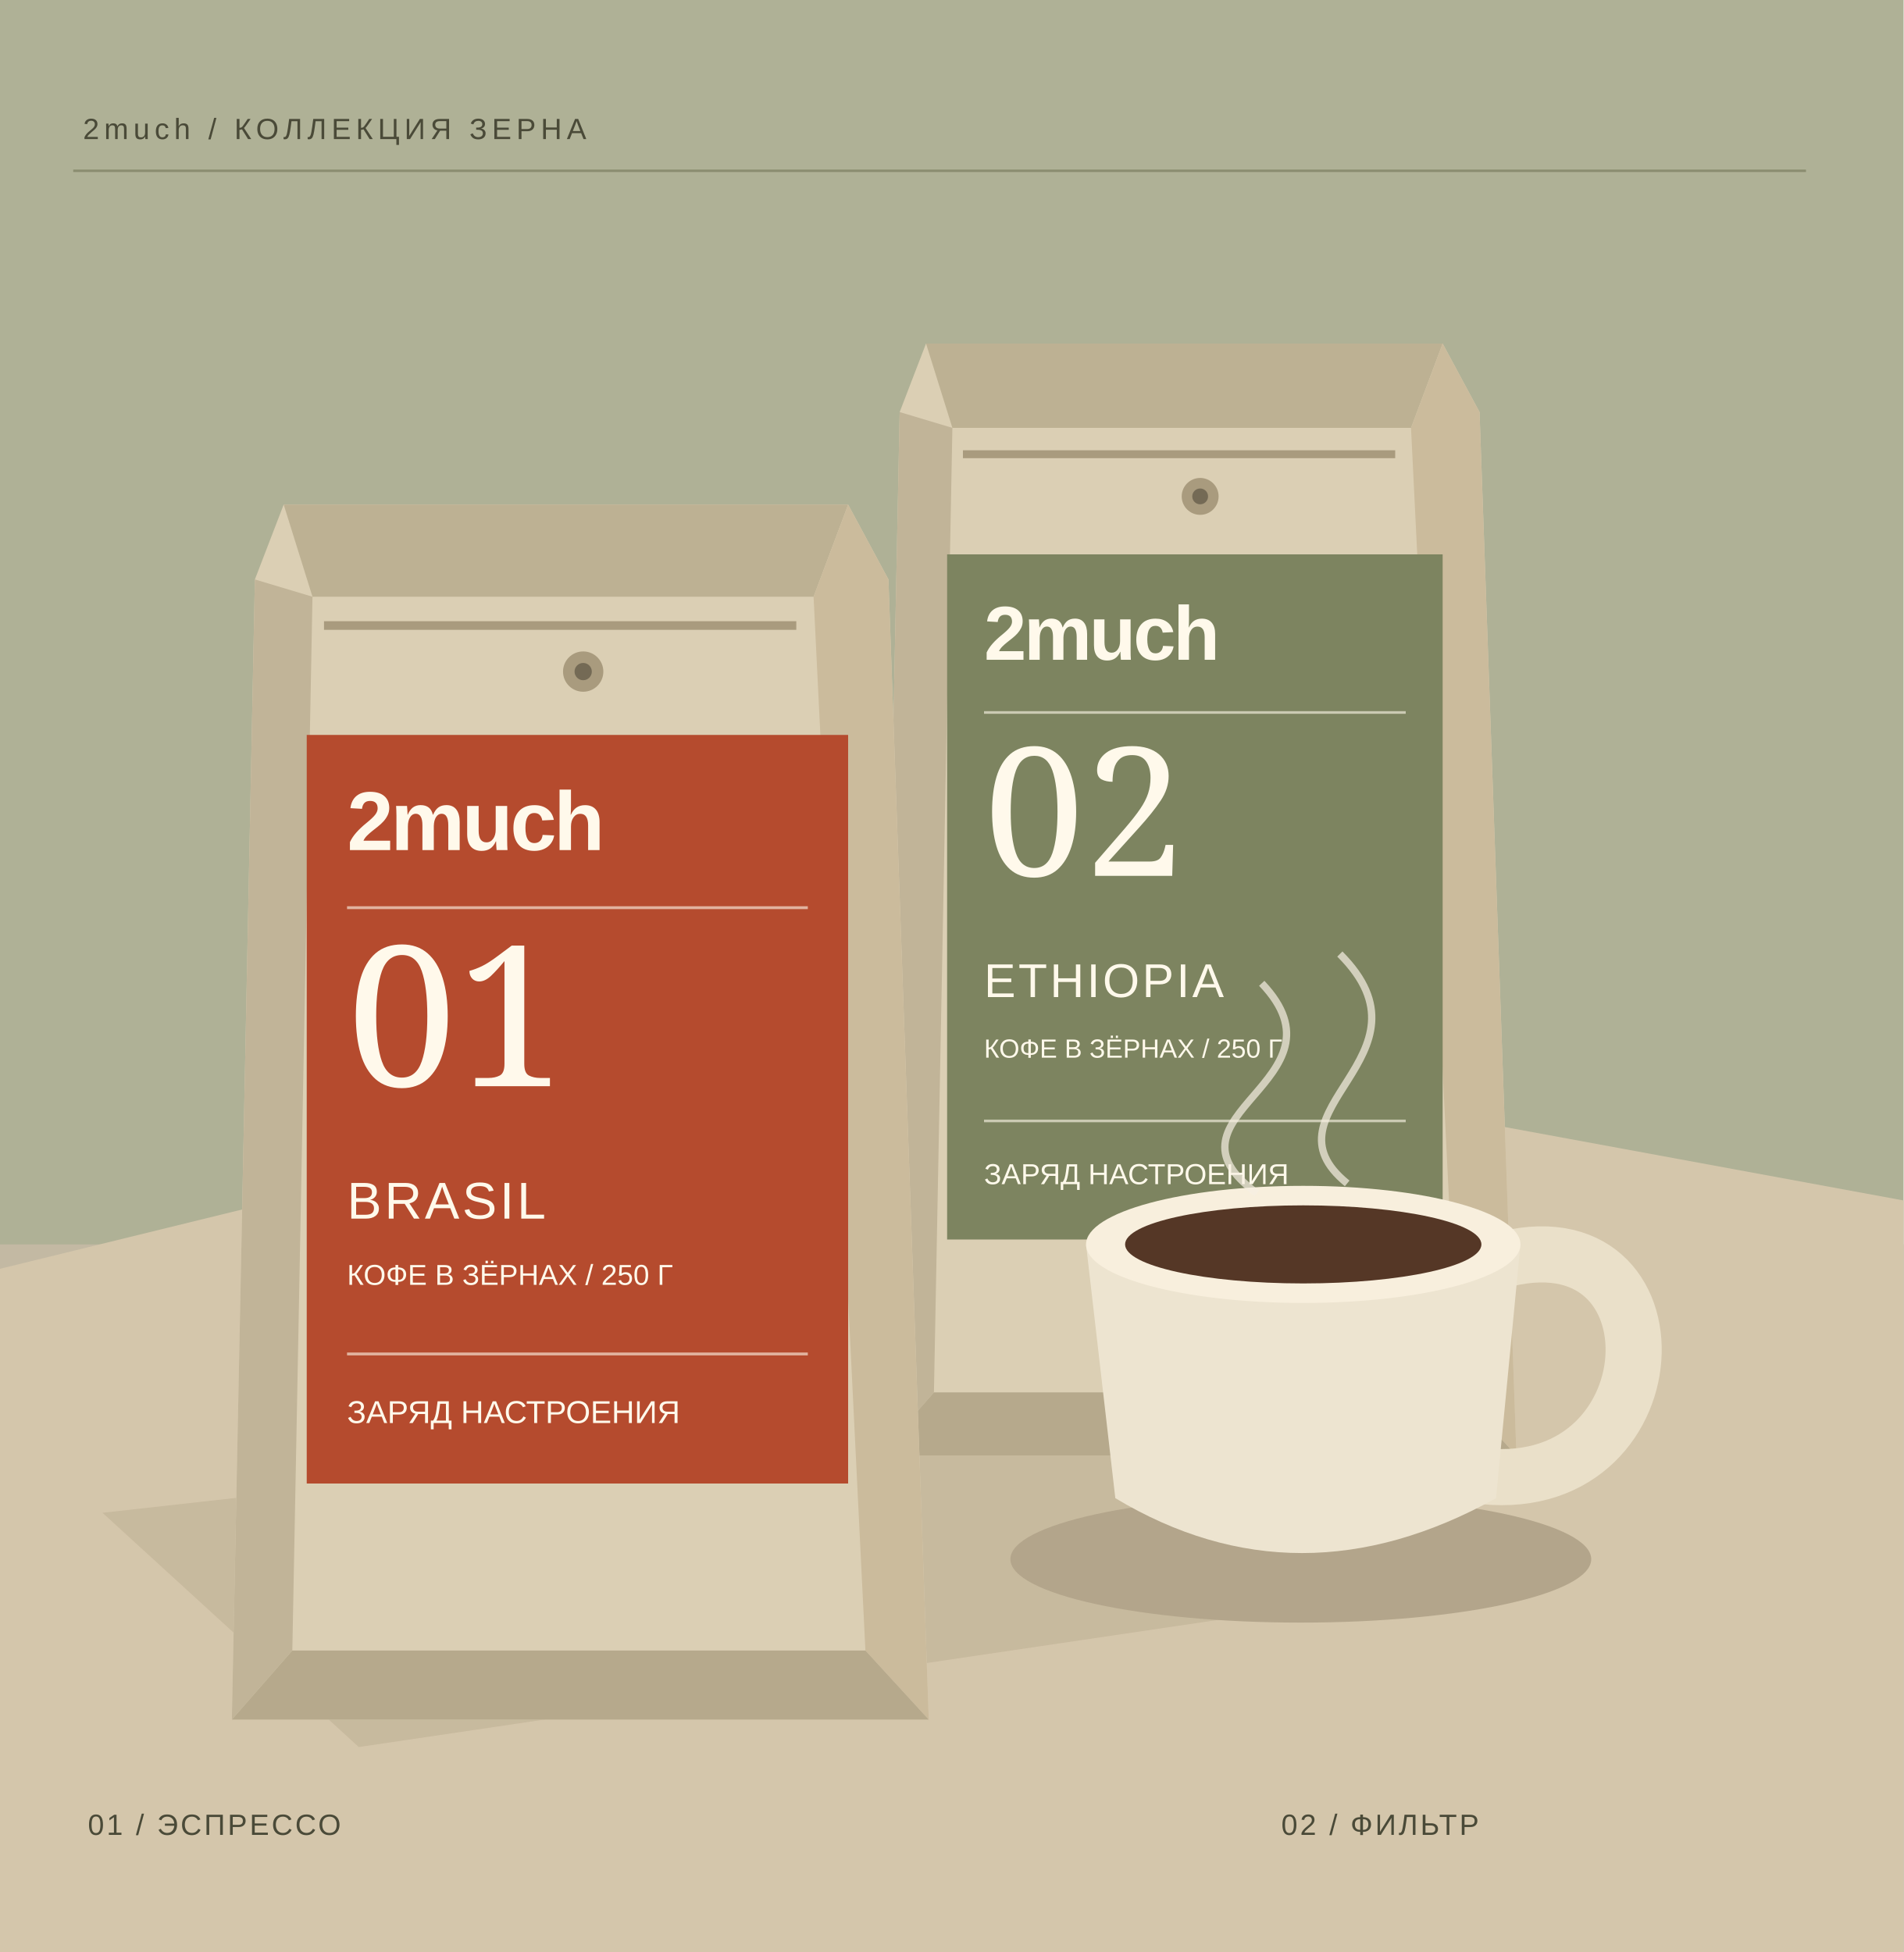
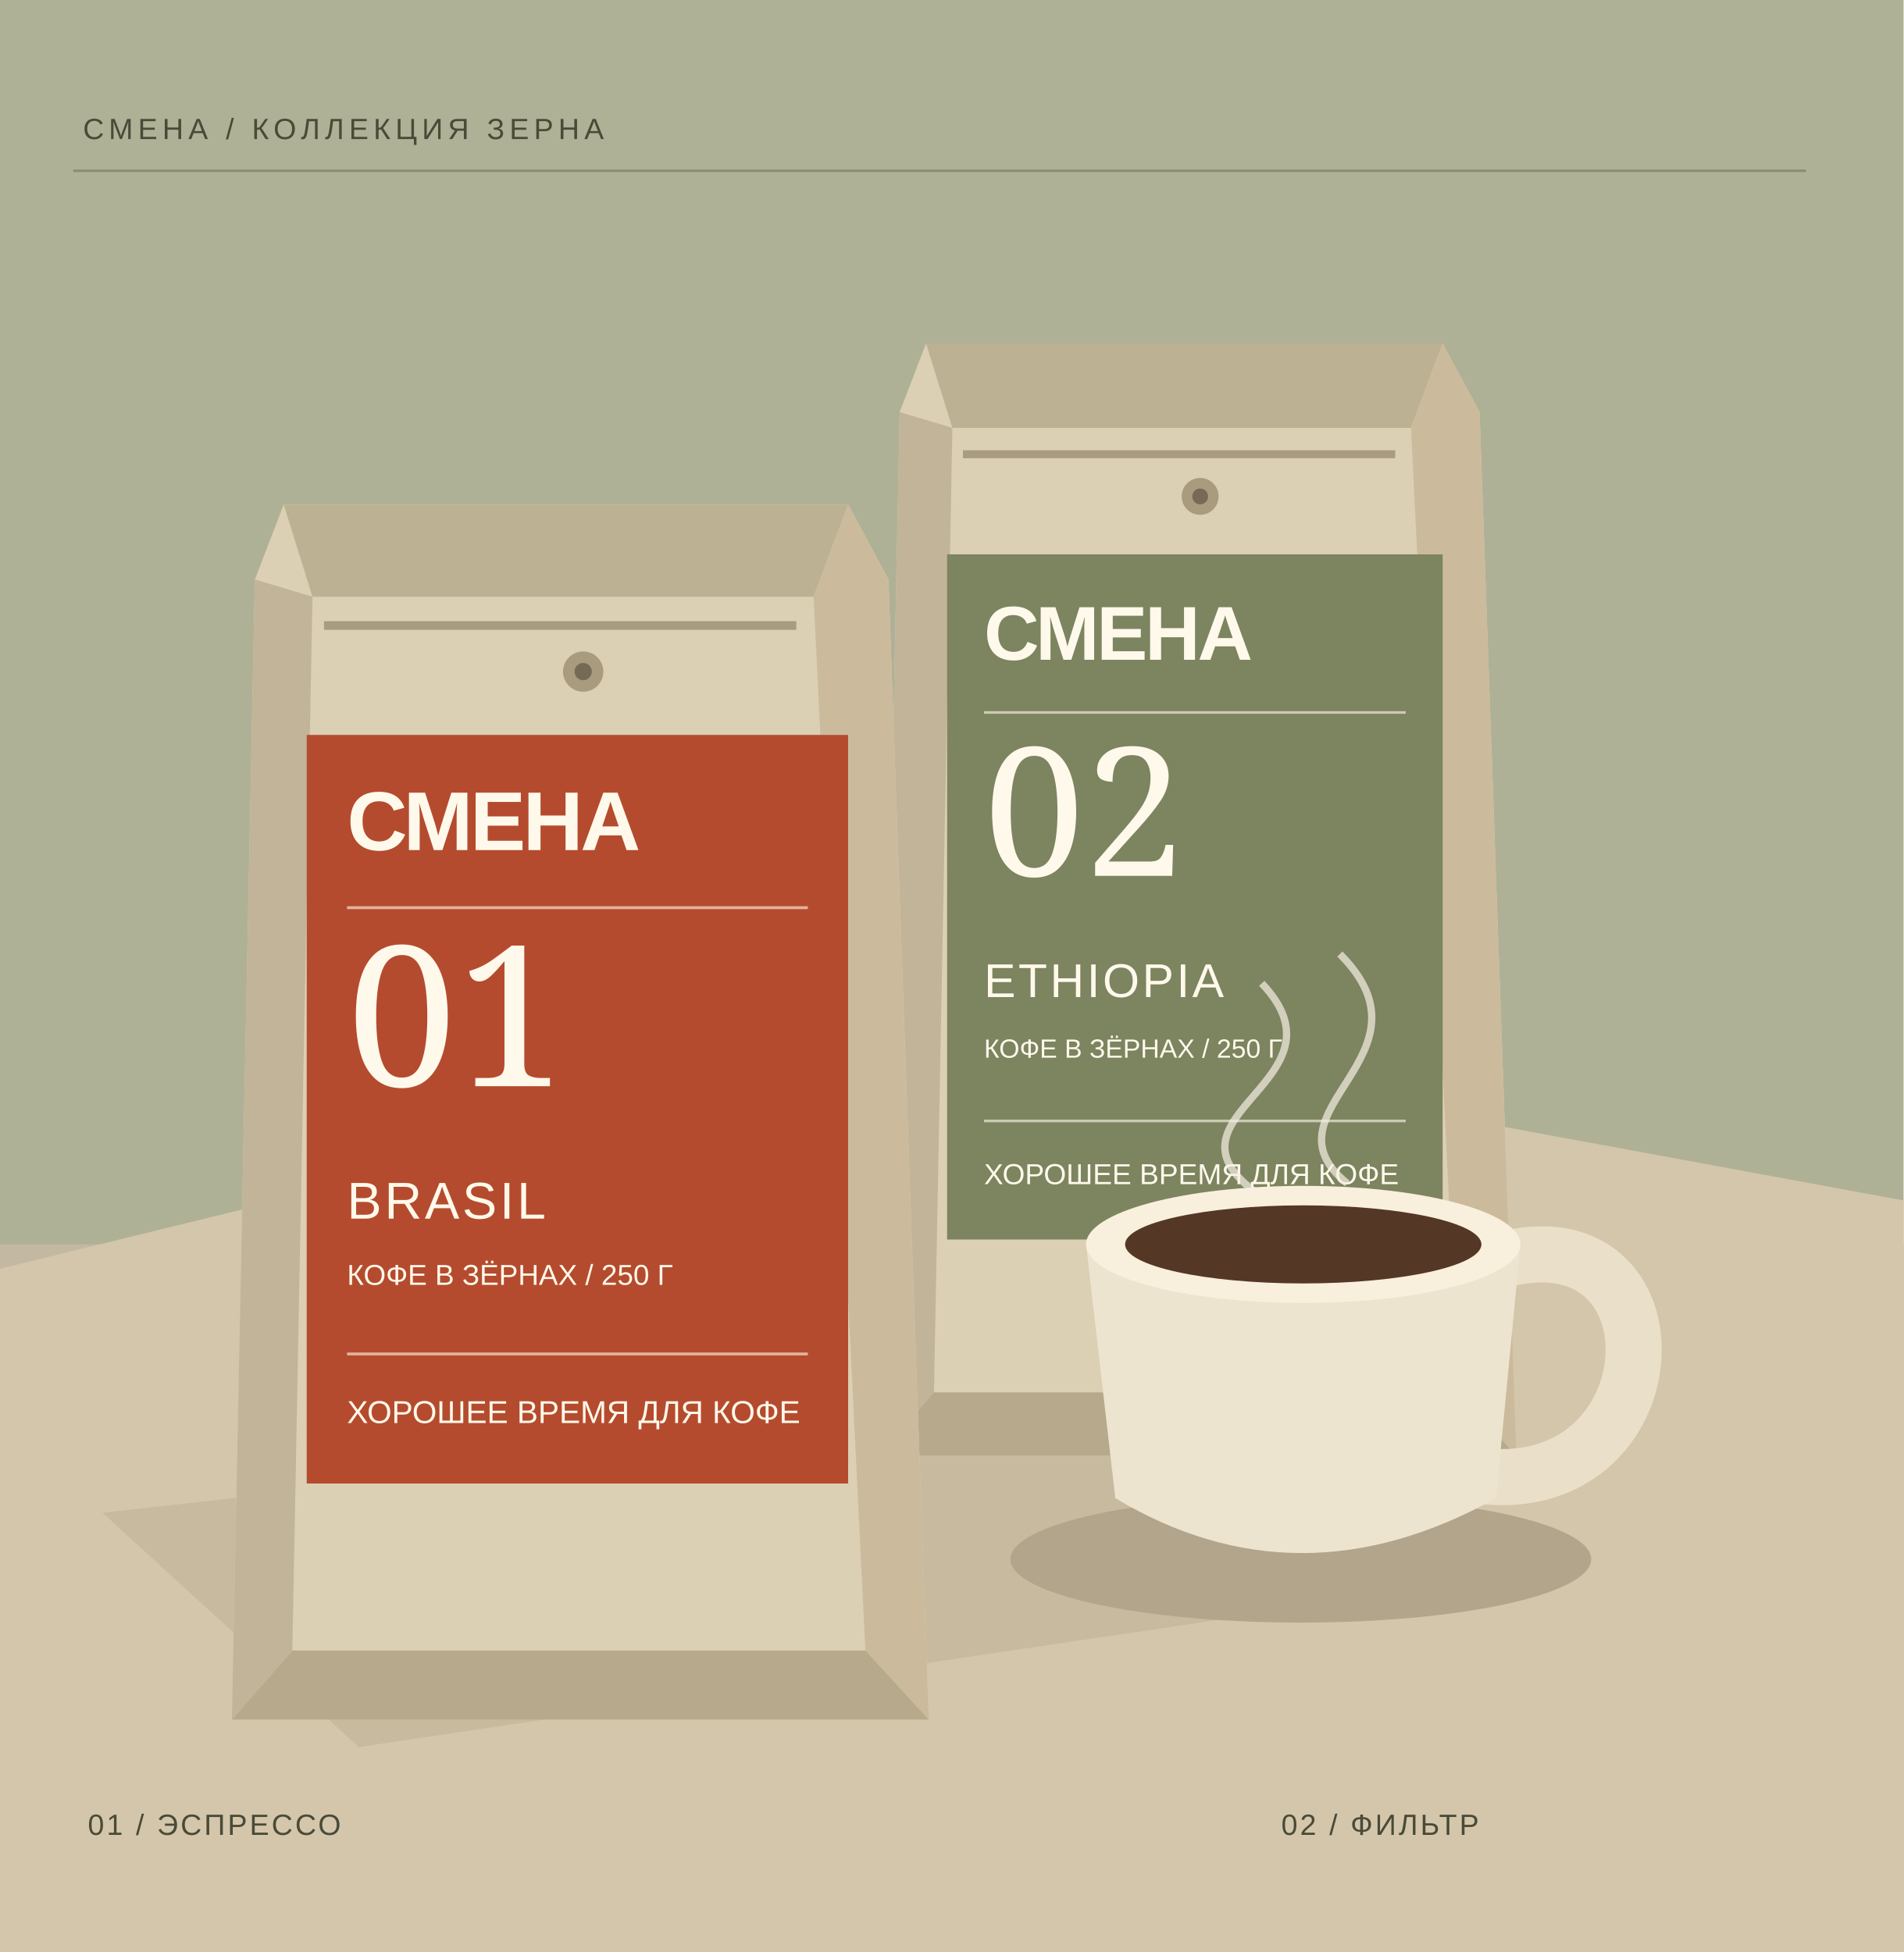
<svg xmlns="http://www.w3.org/2000/svg" viewBox="0 0 780 800">
  <rect width="100%" height="100%" fill="#afb196" />
  <path d="M0 510H780V800H0Z" fill="#c3b9a3" />
  <path d="M0 520L400 422 780 492V800H0Z" fill="#d4c6ab" />
  <path d="M42 620L490 570 620 646 147 716Z" fill="#b8aa8d" opacity=".45" />
-   <text x="34" y="57" font-family="Arial,sans-serif" font-size="12" fill="#4a4a38" letter-spacing="2">2much / КОЛЛЕКЦИЯ ЗЕРНА</text>
+   <text x="34" y="57" font-family="Arial,sans-serif" font-size="12" fill="#4a4a38" letter-spacing="2">СМЕНА / КОЛЛЕКЦИЯ ЗЕРНА</text>
  <path d="M30 70H740" stroke="#8b8d70" />
  <g transform="translate(360 130) scale(1.08)">
    <path d="M18 10H214L228 36 242 432 0 432 8 36Z" fill="#dbcfb4" />
    <path d="M18 10H214L202 42H28Z" fill="#bdb193" />
    <path d="M8 36L28 42 21 408 0 432Z" fill="#c1b498" />
    <path d="M214 10L228 36 242 432 220 408 202 42Z" fill="#cbbb9c" />
    <path d="M21 408H220L242 432H0Z" fill="#b6a98c" />
    <path d="M32 52H196" stroke="#a99b7e" stroke-width="3" />
    <rect x="26" y="90" width="188" height="260" fill="#7d8460" />
-     <text x="40" y="130" fill="#fff9eb" font-family="Arial,sans-serif" font-size="29" font-weight="700" letter-spacing="-1">2much</text>
+     <text x="40" y="130" fill="#fff9eb" font-family="Arial,sans-serif" font-size="29" font-weight="700" letter-spacing="-1">СМЕНА</text>
    <path d="M40 150H200" stroke="#fff9eb" opacity=".6" />
    <text x="40" y="212" fill="#fff9eb" font-family="Georgia,serif" font-size="68">02</text>
    <text x="40" y="258" fill="#fff9eb" font-family="Arial,sans-serif" font-size="18" letter-spacing="1">ETHIOPIA</text>
    <text x="40" y="281" fill="#fff9eb" font-family="Arial,sans-serif" font-size="10">КОФЕ В ЗЁРНАХ / 250 Г</text>
    <path d="M40 305H200" stroke="#fff9eb" opacity=".6" />
-     <text x="40" y="329" fill="#fff9eb" font-family="Arial,sans-serif" font-size="11">ЗАРЯД НАСТРОЕНИЯ</text>
+     <text x="40" y="329" fill="#fff9eb" font-family="Arial,sans-serif" font-size="11">ХОРОШЕЕ ВРЕМЯ ДЛЯ КОФЕ</text>
    <circle cx="122" cy="68" r="7" fill="#a99b7e" />
    <circle cx="122" cy="68" r="3" fill="#746a55" />
  </g>
  <g transform="translate(95 195) scale(1.18)">
    <path d="M18 10H214L228 36 242 432 0 432 8 36Z" fill="#dbcfb4" />
    <path d="M18 10H214L202 42H28Z" fill="#bdb193" />
    <path d="M8 36L28 42 21 408 0 432Z" fill="#c1b498" />
    <path d="M214 10L228 36 242 432 220 408 202 42Z" fill="#cbbb9c" />
    <path d="M21 408H220L242 432H0Z" fill="#b6a98c" />
    <path d="M32 52H196" stroke="#a99b7e" stroke-width="3" />
    <rect x="26" y="90" width="188" height="260" fill="#b54b2e" />
-     <text x="40" y="130" fill="#fff9eb" font-family="Arial,sans-serif" font-size="29" font-weight="700" letter-spacing="-1">2much</text>
+     <text x="40" y="130" fill="#fff9eb" font-family="Arial,sans-serif" font-size="29" font-weight="700" letter-spacing="-1">СМЕНА</text>
    <path d="M40 150H200" stroke="#fff9eb" opacity=".6" />
    <text x="40" y="212" fill="#fff9eb" font-family="Georgia,serif" font-size="68">01</text>
    <text x="40" y="258" fill="#fff9eb" font-family="Arial,sans-serif" font-size="18" letter-spacing="1">BRASIL</text>
    <text x="40" y="281" fill="#fff9eb" font-family="Arial,sans-serif" font-size="10">КОФЕ В ЗЁРНАХ / 250 Г</text>
    <path d="M40 305H200" stroke="#fff9eb" opacity=".6" />
-     <text x="40" y="329" fill="#fff9eb" font-family="Arial,sans-serif" font-size="11">ЗАРЯД НАСТРОЕНИЯ</text>
+     <text x="40" y="329" fill="#fff9eb" font-family="Arial,sans-serif" font-size="11">ХОРОШЕЕ ВРЕМЯ ДЛЯ КОФЕ</text>
    <circle cx="122" cy="68" r="7" fill="#a99b7e" />
    <circle cx="122" cy="68" r="3" fill="#746a55" />
  </g>
  <g transform="translate(445 465)">
    <ellipse cx="88" cy="174" rx="119" ry="26" fill="#b3a58b" />
    <path d="M165 53C246 26 243 148 163 140" fill="none" stroke="#eae0c9" stroke-width="23" />
    <path d="M0 45L12 149Q87 194 168 149L178 45Z" fill="#ede4d0" />
    <ellipse cx="89" cy="45" rx="89" ry="24" fill="#f8efdd" />
    <ellipse cx="89" cy="45" rx="73" ry="16" fill="#553726" />
    <path d="M70 24C26 -8 110 -22 72 -62M107 20C70 -10 146 -32 104 -74" fill="none" stroke="#f6f0e3" stroke-width="3" opacity=".7" />
  </g>
  <text x="36" y="752" font-family="Arial,sans-serif" font-size="12" fill="#4a4a38" letter-spacing="1">01 / ЭСПРЕССО</text>
  <text x="525" y="752" font-family="Arial,sans-serif" font-size="12" fill="#4a4a38" letter-spacing="1">02 / ФИЛЬТР</text>
</svg>
